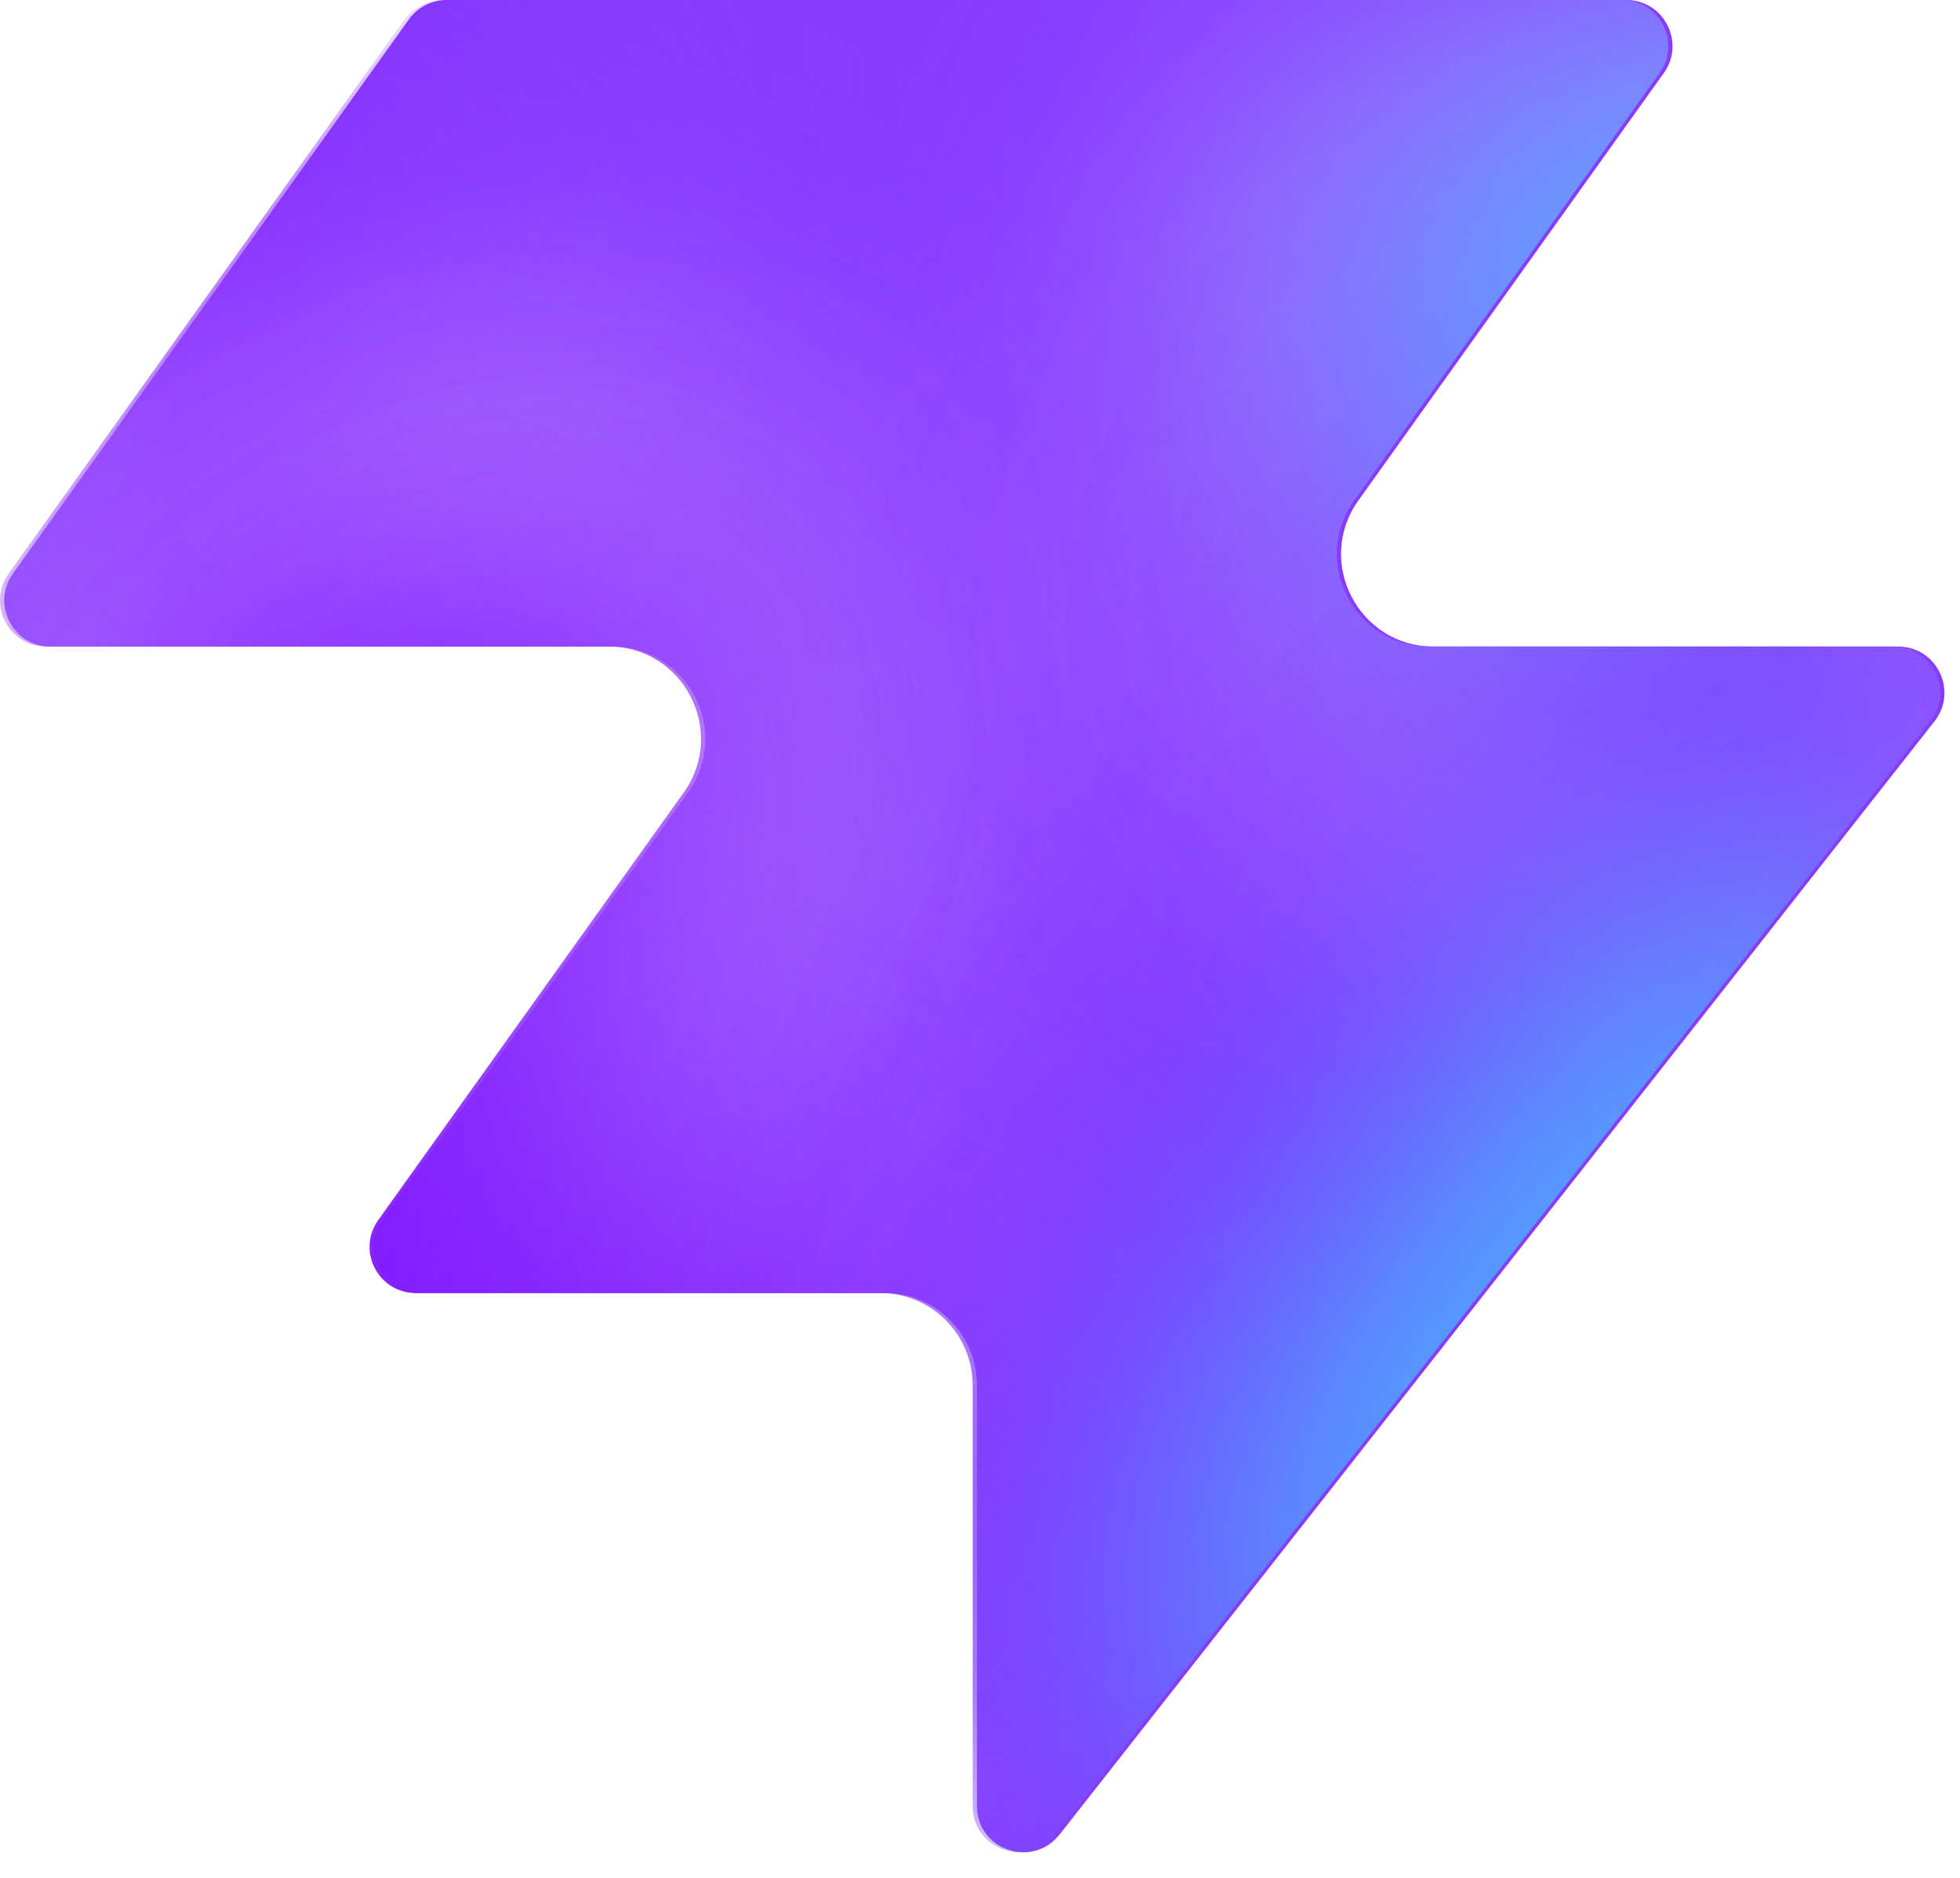
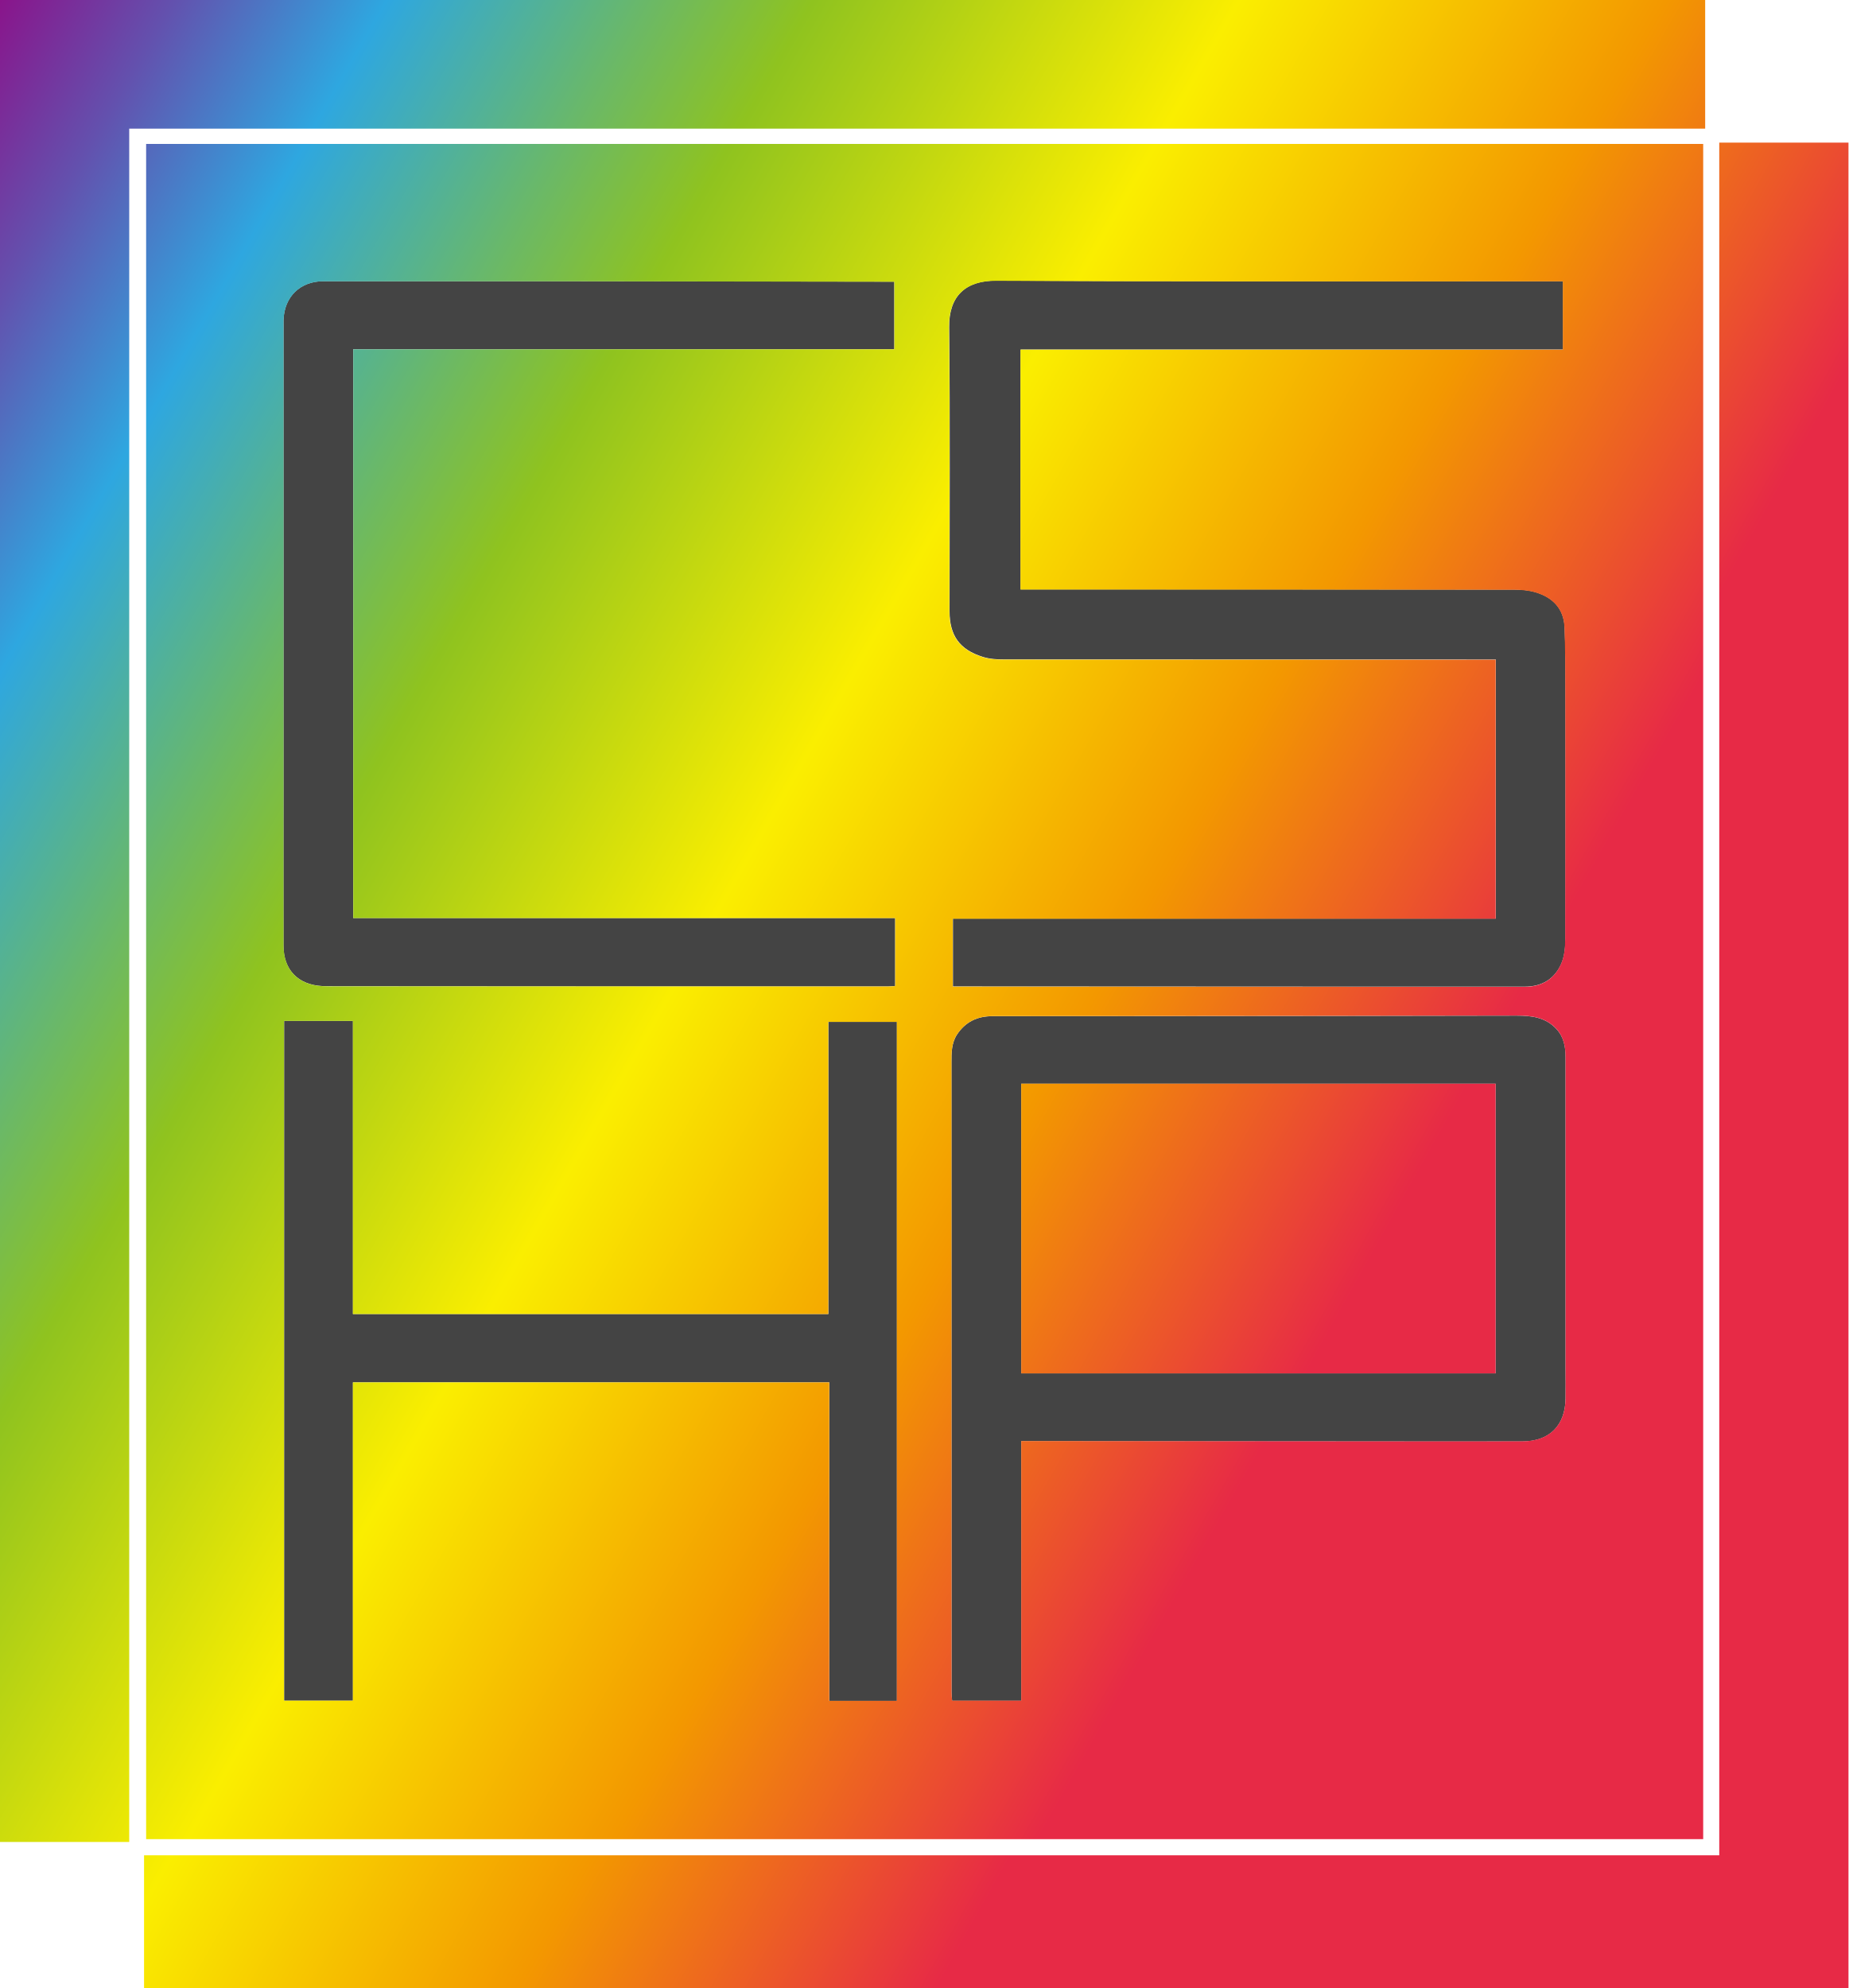
- <svg xmlns="http://www.w3.org/2000/svg" width="48" height="46" fill="none" viewBox="0 0 48 46">
-   <path fill="#863bff" d="M25.946 44.938c-.664.845-2.021.375-2.021-.698V33.937a2.26 2.26 0 0 0-2.262-2.262H10.287c-.92 0-1.456-1.04-.92-1.788l7.48-10.471c1.07-1.497 0-3.578-1.842-3.578H1.237c-.92 0-1.456-1.04-.92-1.788L10.013.474c.214-.297.556-.474.92-.474h28.894c.92 0 1.456 1.04.92 1.788l-7.48 10.471c-1.07 1.498 0 3.579 1.842 3.579h11.377c.943 0 1.473 1.088.89 1.83L25.947 44.94z" style="fill:#863bff;fill:color(display-p3 .525 .23 1);fill-opacity:1" />
-   <mask id="a" width="48" height="46" x="0" y="0" maskUnits="userSpaceOnUse" style="mask-type:alpha">
-     <path fill="#000" d="M25.842 44.938c-.664.844-2.021.375-2.021-.698V33.937a2.26 2.26 0 0 0-2.262-2.262H10.183c-.92 0-1.456-1.04-.92-1.788l7.48-10.471c1.07-1.498 0-3.579-1.842-3.579H1.133c-.92 0-1.456-1.04-.92-1.787L9.91.473c.214-.297.556-.474.92-.474h28.894c.92 0 1.456 1.04.92 1.788l-7.48 10.471c-1.07 1.498 0 3.578 1.842 3.578h11.377c.943 0 1.473 1.088.89 1.832L25.843 44.94z" style="fill:#000;fill-opacity:1" />
-   </mask>
-   <g mask="url(#a)">
-     <g filter="url(#b)">
-       <ellipse cx="5.508" cy="14.704" fill="#ede6ff" rx="5.508" ry="14.704" style="fill:#ede6ff;fill:color(display-p3 .927 .903 1);fill-opacity:1" transform="matrix(.00324 1 1 -.00324 -4.47 31.516)" />
-     </g>
-     <g filter="url(#c)">
-       <ellipse cx="10.399" cy="29.851" fill="#ede6ff" rx="10.399" ry="29.851" style="fill:#ede6ff;fill:color(display-p3 .927 .903 1);fill-opacity:1" transform="matrix(.00324 1 1 -.00324 -39.328 7.883)" />
-     </g>
-     <g filter="url(#d)">
-       <ellipse cx="5.508" cy="30.487" fill="#7e14ff" rx="5.508" ry="30.487" style="fill:#7e14ff;fill:color(display-p3 .492 .077 1);fill-opacity:1" transform="rotate(89.814 -25.913 -14.639)scale(1 -1)" />
-     </g>
-     <g filter="url(#e)">
-       <ellipse cx="5.508" cy="30.599" fill="#7e14ff" rx="5.508" ry="30.599" style="fill:#7e14ff;fill:color(display-p3 .492 .077 1);fill-opacity:1" transform="rotate(89.814 -32.644 -3.334)scale(1 -1)" />
-     </g>
-     <g filter="url(#f)">
-       <ellipse cx="5.508" cy="30.599" fill="#7e14ff" rx="5.508" ry="30.599" style="fill:#7e14ff;fill:color(display-p3 .492 .077 1);fill-opacity:1" transform="matrix(.00324 1 1 -.00324 -34.34 30.47)" />
-     </g>
-     <g filter="url(#g)">
-       <ellipse cx="14.072" cy="22.078" fill="#ede6ff" rx="14.072" ry="22.078" style="fill:#ede6ff;fill:color(display-p3 .927 .903 1);fill-opacity:1" transform="rotate(93.35 24.506 48.493)scale(-1 1)" />
-     </g>
-     <g filter="url(#h)">
-       <ellipse cx="3.47" cy="21.501" fill="#7e14ff" rx="3.47" ry="21.501" style="fill:#7e14ff;fill:color(display-p3 .492 .077 1);fill-opacity:1" transform="rotate(89.009 28.708 47.59)scale(-1 1)" />
-     </g>
-     <g filter="url(#i)">
-       <ellipse cx="3.47" cy="21.501" fill="#7e14ff" rx="3.47" ry="21.501" style="fill:#7e14ff;fill:color(display-p3 .492 .077 1);fill-opacity:1" transform="rotate(89.009 28.708 47.59)scale(-1 1)" />
-     </g>
-     <g filter="url(#j)">
-       <ellipse cx=".387" cy="8.972" fill="#7e14ff" rx="4.407" ry="29.108" style="fill:#7e14ff;fill:color(display-p3 .492 .077 1);fill-opacity:1" transform="rotate(39.51 .387 8.972)" />
-     </g>
-     <g filter="url(#k)">
-       <ellipse cx="47.523" cy="-6.092" fill="#7e14ff" rx="4.407" ry="29.108" style="fill:#7e14ff;fill:color(display-p3 .492 .077 1);fill-opacity:1" transform="rotate(37.892 47.523 -6.092)" />
-     </g>
-     <g filter="url(#l)">
-       <ellipse cx="41.412" cy="6.333" fill="#47bfff" rx="5.971" ry="9.665" style="fill:#47bfff;fill:color(display-p3 .28 .748 1);fill-opacity:1" transform="rotate(37.892 41.412 6.333)" />
-     </g>
-     <g filter="url(#m)">
-       <ellipse cx="-1.879" cy="38.332" fill="#7e14ff" rx="4.407" ry="29.108" style="fill:#7e14ff;fill:color(display-p3 .492 .077 1);fill-opacity:1" transform="rotate(37.892 -1.88 38.332)" />
-     </g>
-     <g filter="url(#n)">
-       <ellipse cx="-1.879" cy="38.332" fill="#7e14ff" rx="4.407" ry="29.108" style="fill:#7e14ff;fill:color(display-p3 .492 .077 1);fill-opacity:1" transform="rotate(37.892 -1.88 38.332)" />
-     </g>
-     <g filter="url(#o)">
-       <ellipse cx="35.651" cy="29.907" fill="#7e14ff" rx="4.407" ry="29.108" style="fill:#7e14ff;fill:color(display-p3 .492 .077 1);fill-opacity:1" transform="rotate(37.892 35.651 29.907)" />
-     </g>
-     <g filter="url(#p)">
-       <ellipse cx="38.418" cy="32.4" fill="#47bfff" rx="5.971" ry="15.297" style="fill:#47bfff;fill:color(display-p3 .28 .748 1);fill-opacity:1" transform="rotate(37.892 38.418 32.4)" />
+ <svg xmlns="http://www.w3.org/2000/svg" xmlns:xlink="http://www.w3.org/1999/xlink" id="p2" data-name="p2" viewBox="0 0 195.56 210.34">
+   <defs>
+     <style>
+       .cls-1 {
+         fill: url(#jb139-4);
+       }
+ 
+       .cls-1, .cls-2, .cls-3, .cls-4, .cls-5 {
+         stroke-width: 0px;
+       }
+ 
+       .cls-2 {
+         fill: url(#jb139-3);
+       }
+ 
+       .cls-3 {
+         fill: #444;
+       }
+ 
+       .cls-4 {
+         fill: url(#jb139-2);
+       }
+ 
+       .cls-5 {
+         fill: url(#jb139);
+       }
+     </style>
+     <linearGradient id="jb139" x1="-24.18" y1="35.21" x2="145.53" y2="132.16" gradientUnits="userSpaceOnUse">
+       <stop offset="0" stop-color="#fff" />
+       <stop offset="0" stop-color="#ecd4e9" />
+       <stop offset="0" stop-color="#be6bb5" />
+       <stop offset="0" stop-color="#920783" />
+       <stop offset=".1" stop-color="#6351ae" />
+       <stop offset=".2" stop-color="#2ea7e0" />
+       <stop offset=".32" stop-color="#69b86a" />
+       <stop offset=".4" stop-color="#8fc31f" />
+       <stop offset=".6" stop-color="#faee00" />
+       <stop offset=".8" stop-color="#f39800" />
+       <stop offset="1" stop-color="#e72a46" />
+     </linearGradient>
+     <linearGradient id="jb139-2" x1="-26.53" y1="38.63" x2="142.33" y2="133.46" xlink:href="#jb139" />
+     <linearGradient id="jb139-3" x1="-22.8" y1="32.44" x2="146.61" y2="129.89" xlink:href="#jb139" />
+     <linearGradient id="jb139-4" x1="-27.16" y1="40.24" x2="143.54" y2="135.81" xlink:href="#jb139" />
+   </defs>
+   <g id="p1-2">
+     <g>
+       <g>
+         <path class="cls-3" d="M165.36,29.77v7.21h-57.38v25.38c.38,0,.7,0,1.02,0,17.07,0,34.14,0,51.21.02.76,0,1.55.07,2.28.29,1.8.54,2.95,1.73,3.04,3.68.09,2.15.09,4.3.09,6.45,0,8.82.02,17.65-.01,26.47,0,.89-.08,1.86-.42,2.66-.7,1.63-2.04,2.46-3.86,2.46-6.12,0-12.24,0-18.37,0-13.46,0-26.91-.01-40.37-.02-.57,0-1.15,0-1.77,0v-7.18h57.44v-27.41c-.44,0-.82,0-1.2,0-16.96,0-33.92,0-50.88-.01-.73,0-1.5-.05-2.2-.27-2.46-.77-3.52-2.25-3.52-4.85,0-10.01.07-20.02-.04-30.03-.04-3.31,1.75-4.95,5-4.93,16.85.09,33.7.05,50.55.06,3.11,0,6.23,0,9.41,0Z" />
+         <path class="cls-3" d="M108.04,152.47v27.48h-7.31c-.02-.29-.06-.58-.06-.87,0-22.22-.01-44.45-.01-66.67,0-1.02,0-2.04.59-2.95.88-1.34,2.15-1.94,3.71-1.94,5.4-.01,10.81,0,16.21-.01,13.1-.01,26.19-.02,39.29-.05,1.56,0,3.04.17,4.18,1.39.81.86,1,1.92.99,3.06,0,11,0,22,0,33.01,0,1.02.02,2.04,0,3.06-.04,2.84-1.69,4.52-4.55,4.53-5.43.02-10.86,0-16.3,0-11.72,0-23.44-.02-35.15-.03-.49,0-.98,0-1.59,0ZM108.04,114.66v30.65h50.19v-30.65h-50.19Z" />
+         <path class="cls-3" d="M37.34,146.26v33.68h-7.28v-71.92h7.28v31.01h50.3v-30.91h7.25v71.84h-7.15v-33.7h-50.39Z" />
+         <path class="cls-3" d="M94.61,29.81v7.14h-57.25v60.18h57.34v7.19c-.3.02-.54.05-.78.05-19.41,0-38.82,0-58.24-.02-.52,0-1.05,0-1.57-.02-2.58-.13-4.12-1.71-4.12-4.29-.01-5.68,0-11.36,0-17.04,0-15.99,0-31.99,0-47.98,0-.39,0-.77,0-1.16.08-2.47,1.76-4.11,4.23-4.11,8.3,0,16.6,0,24.9,0,11.53.01,23.05.03,34.58.05.29,0,.59,0,.9,0Z" />
+       </g>
+       <g>
+         <path class="cls-5" d="M15.46,15.23h164.73v179.36H15.46V15.23ZM165.36,29.77c-3.18,0-6.29,0-9.41,0-16.85,0-33.7.03-50.55-.06-3.25-.02-5.03,1.62-5,4.93.11,10.01.03,20.02.04,30.03,0,2.6,1.06,4.07,3.52,4.85.69.22,1.46.27,2.2.27,16.96.01,33.92.01,50.88.01.38,0,.76,0,1.2,0v27.41h-57.44v7.18c.63,0,1.2,0,1.77,0,13.46,0,26.91.01,40.37.02,6.12,0,12.24,0,18.37,0,1.82,0,3.16-.83,3.86-2.46.34-.8.42-1.77.42-2.66.03-8.82.02-17.65.01-26.47,0-2.15,0-4.3-.09-6.45-.08-1.95-1.23-3.14-3.04-3.68-.73-.22-1.52-.29-2.28-.29-17.07-.02-34.14-.02-51.21-.02-.32,0-.64,0-1.02,0v-25.38h57.38v-7.21ZM108.04,152.47c.61,0,1.1,0,1.59,0,11.72.01,23.44.02,35.15.03,5.43,0,10.86.02,16.3,0,2.86-.01,4.51-1.69,4.55-4.53.01-1.02,0-2.04,0-3.06,0-11,0-22,0-33.01,0-1.14-.19-2.2-.99-3.06-1.14-1.21-2.61-1.39-4.18-1.39-13.1.03-26.19.04-39.29.05-5.4,0-10.81,0-16.21.01-1.56,0-2.82.61-3.71,1.94-.6.91-.59,1.93-.59,2.95,0,22.22,0,44.45.01,66.67,0,.29.04.58.06.87h7.31v-27.48ZM37.34,146.26h50.39v33.7h7.15v-71.84h-7.25v30.91h-50.3v-31.01h-7.28v71.92h7.28v-33.68ZM94.61,29.81c-.31,0-.61,0-.9,0-11.53-.02-23.05-.04-34.58-.05-8.3,0-16.6,0-24.9,0-2.47,0-4.15,1.65-4.23,4.11-.01.39,0,.77,0,1.16,0,15.99,0,31.99,0,47.98,0,5.68-.01,11.36,0,17.04,0,2.58,1.54,4.16,4.12,4.29.52.03,1.05.02,1.57.02,19.41,0,38.82.01,58.24.02.24,0,.48-.03.78-.05v-7.19h-57.34v-60.18h57.25v-7.14Z" />
+         <path class="cls-4" d="M15.24,210.34v-14.04h166.65V15.09h13.67v195.25H15.24Z" />
+         <path class="cls-2" d="M180.4,0v13.61H13.67v181.28H0V0h180.4Z" />
+         <path class="cls-1" d="M108.04,114.66h50.19v30.65h-50.19v-30.65Z" />
+       </g>
    </g>
  </g>
-   <defs>
-     <filter id="b" width="60.045" height="41.654" x="-19.77" y="16.149" color-interpolation-filters="sRGB" filterUnits="userSpaceOnUse">
-       <feFlood flood-opacity="0" result="BackgroundImageFix" />
-       <feBlend in="SourceGraphic" in2="BackgroundImageFix" result="shape" />
-       <feGaussianBlur result="effect1_foregroundBlur_2002_17158" stdDeviation="7.659" />
-     </filter>
-     <filter id="c" width="90.34" height="51.437" x="-54.613" y="-7.533" color-interpolation-filters="sRGB" filterUnits="userSpaceOnUse">
-       <feFlood flood-opacity="0" result="BackgroundImageFix" />
-       <feBlend in="SourceGraphic" in2="BackgroundImageFix" result="shape" />
-       <feGaussianBlur result="effect1_foregroundBlur_2002_17158" stdDeviation="7.659" />
-     </filter>
-     <filter id="d" width="79.355" height="29.4" x="-49.64" y="2.03" color-interpolation-filters="sRGB" filterUnits="userSpaceOnUse">
-       <feFlood flood-opacity="0" result="BackgroundImageFix" />
-       <feBlend in="SourceGraphic" in2="BackgroundImageFix" result="shape" />
-       <feGaussianBlur result="effect1_foregroundBlur_2002_17158" stdDeviation="4.596" />
-     </filter>
-     <filter id="e" width="79.579" height="29.4" x="-45.045" y="20.029" color-interpolation-filters="sRGB" filterUnits="userSpaceOnUse">
-       <feFlood flood-opacity="0" result="BackgroundImageFix" />
-       <feBlend in="SourceGraphic" in2="BackgroundImageFix" result="shape" />
-       <feGaussianBlur result="effect1_foregroundBlur_2002_17158" stdDeviation="4.596" />
-     </filter>
-     <filter id="f" width="79.579" height="29.4" x="-43.513" y="21.178" color-interpolation-filters="sRGB" filterUnits="userSpaceOnUse">
-       <feFlood flood-opacity="0" result="BackgroundImageFix" />
-       <feBlend in="SourceGraphic" in2="BackgroundImageFix" result="shape" />
-       <feGaussianBlur result="effect1_foregroundBlur_2002_17158" stdDeviation="4.596" />
-     </filter>
-     <filter id="g" width="74.749" height="58.852" x="15.756" y="-17.901" color-interpolation-filters="sRGB" filterUnits="userSpaceOnUse">
-       <feFlood flood-opacity="0" result="BackgroundImageFix" />
-       <feBlend in="SourceGraphic" in2="BackgroundImageFix" result="shape" />
-       <feGaussianBlur result="effect1_foregroundBlur_2002_17158" stdDeviation="7.659" />
-     </filter>
-     <filter id="h" width="61.377" height="25.362" x="23.548" y="2.284" color-interpolation-filters="sRGB" filterUnits="userSpaceOnUse">
-       <feFlood flood-opacity="0" result="BackgroundImageFix" />
-       <feBlend in="SourceGraphic" in2="BackgroundImageFix" result="shape" />
-       <feGaussianBlur result="effect1_foregroundBlur_2002_17158" stdDeviation="4.596" />
-     </filter>
-     <filter id="i" width="61.377" height="25.362" x="23.548" y="2.284" color-interpolation-filters="sRGB" filterUnits="userSpaceOnUse">
-       <feFlood flood-opacity="0" result="BackgroundImageFix" />
-       <feBlend in="SourceGraphic" in2="BackgroundImageFix" result="shape" />
-       <feGaussianBlur result="effect1_foregroundBlur_2002_17158" stdDeviation="4.596" />
-     </filter>
-     <filter id="j" width="56.045" height="63.649" x="-27.636" y="-22.853" color-interpolation-filters="sRGB" filterUnits="userSpaceOnUse">
-       <feFlood flood-opacity="0" result="BackgroundImageFix" />
-       <feBlend in="SourceGraphic" in2="BackgroundImageFix" result="shape" />
-       <feGaussianBlur result="effect1_foregroundBlur_2002_17158" stdDeviation="4.596" />
-     </filter>
-     <filter id="k" width="54.814" height="64.646" x="20.116" y="-38.415" color-interpolation-filters="sRGB" filterUnits="userSpaceOnUse">
-       <feFlood flood-opacity="0" result="BackgroundImageFix" />
-       <feBlend in="SourceGraphic" in2="BackgroundImageFix" result="shape" />
-       <feGaussianBlur result="effect1_foregroundBlur_2002_17158" stdDeviation="4.596" />
-     </filter>
-     <filter id="l" width="33.541" height="35.313" x="24.641" y="-11.323" color-interpolation-filters="sRGB" filterUnits="userSpaceOnUse">
-       <feFlood flood-opacity="0" result="BackgroundImageFix" />
-       <feBlend in="SourceGraphic" in2="BackgroundImageFix" result="shape" />
-       <feGaussianBlur result="effect1_foregroundBlur_2002_17158" stdDeviation="4.596" />
-     </filter>
-     <filter id="m" width="54.814" height="64.646" x="-29.286" y="6.009" color-interpolation-filters="sRGB" filterUnits="userSpaceOnUse">
-       <feFlood flood-opacity="0" result="BackgroundImageFix" />
-       <feBlend in="SourceGraphic" in2="BackgroundImageFix" result="shape" />
-       <feGaussianBlur result="effect1_foregroundBlur_2002_17158" stdDeviation="4.596" />
-     </filter>
-     <filter id="n" width="54.814" height="64.646" x="-29.286" y="6.009" color-interpolation-filters="sRGB" filterUnits="userSpaceOnUse">
-       <feFlood flood-opacity="0" result="BackgroundImageFix" />
-       <feBlend in="SourceGraphic" in2="BackgroundImageFix" result="shape" />
-       <feGaussianBlur result="effect1_foregroundBlur_2002_17158" stdDeviation="4.596" />
-     </filter>
-     <filter id="o" width="54.814" height="64.646" x="8.244" y="-2.416" color-interpolation-filters="sRGB" filterUnits="userSpaceOnUse">
-       <feFlood flood-opacity="0" result="BackgroundImageFix" />
-       <feBlend in="SourceGraphic" in2="BackgroundImageFix" result="shape" />
-       <feGaussianBlur result="effect1_foregroundBlur_2002_17158" stdDeviation="4.596" />
-     </filter>
-     <filter id="p" width="39.409" height="43.623" x="18.713" y="10.588" color-interpolation-filters="sRGB" filterUnits="userSpaceOnUse">
-       <feFlood flood-opacity="0" result="BackgroundImageFix" />
-       <feBlend in="SourceGraphic" in2="BackgroundImageFix" result="shape" />
-       <feGaussianBlur result="effect1_foregroundBlur_2002_17158" stdDeviation="4.596" />
-     </filter>
-   </defs>
</svg>
